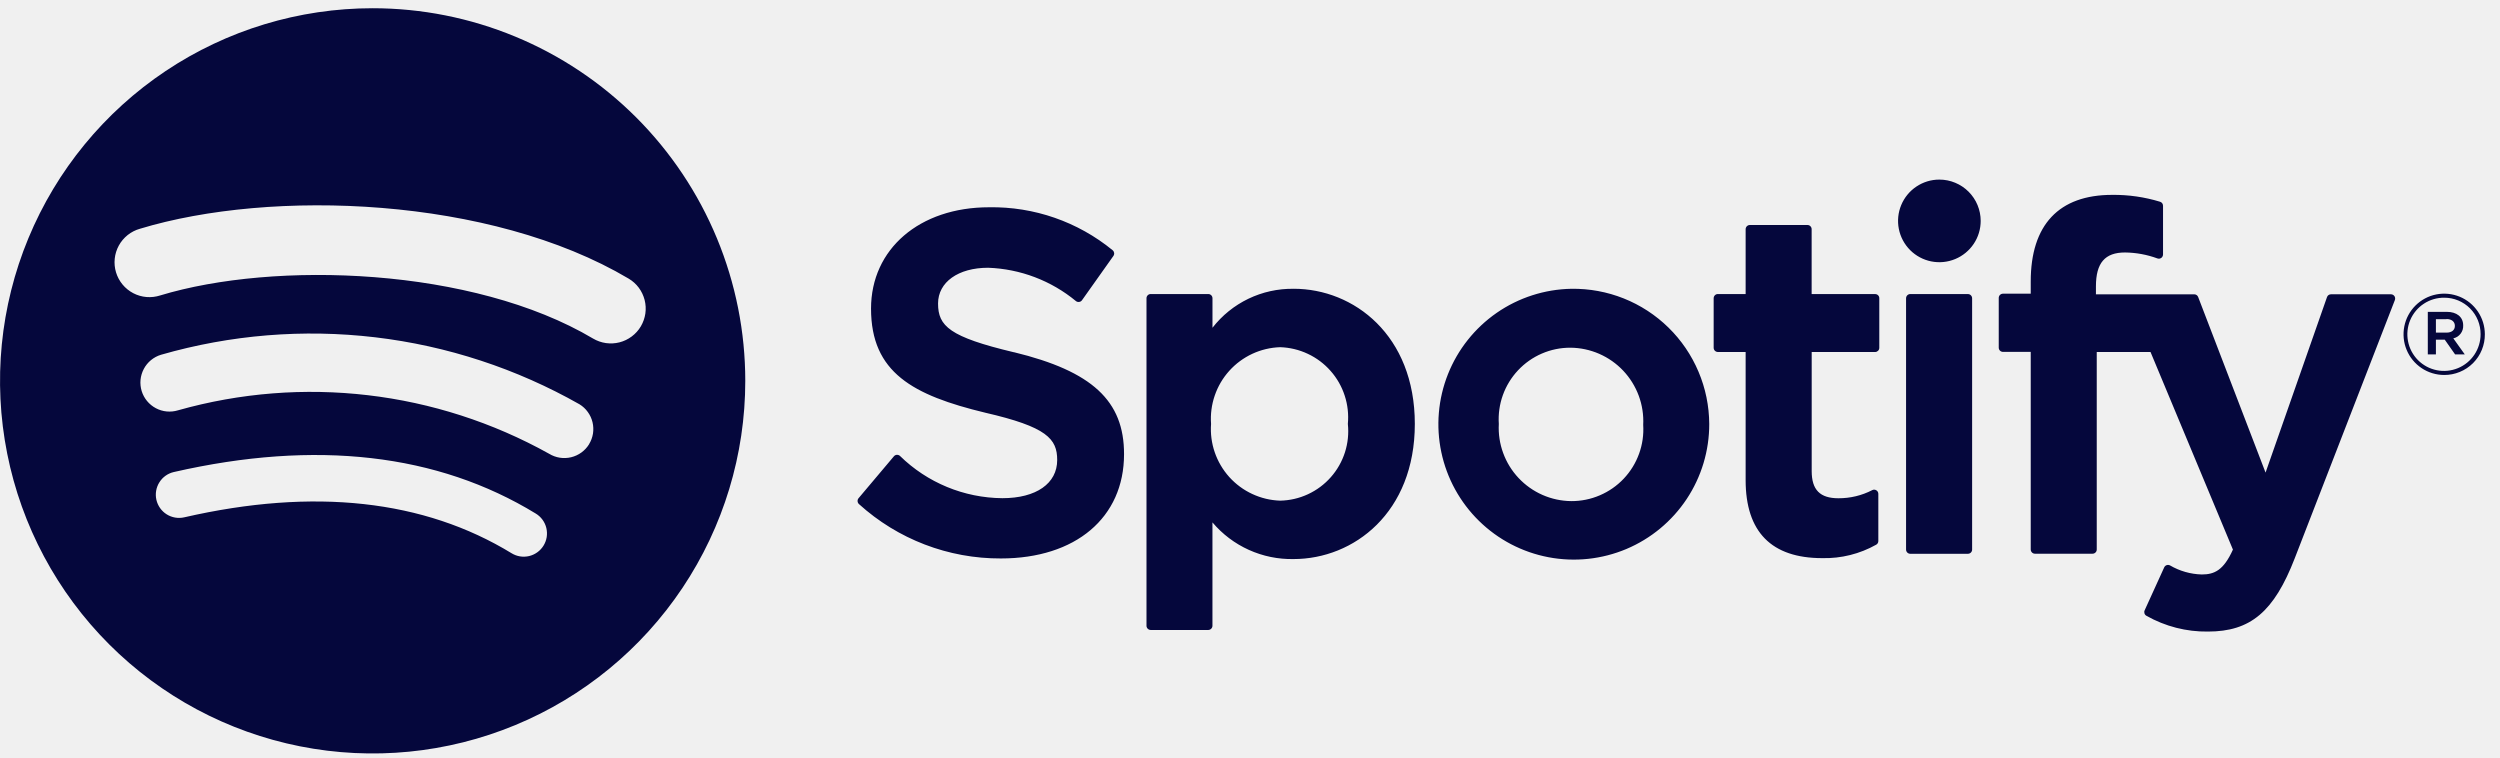
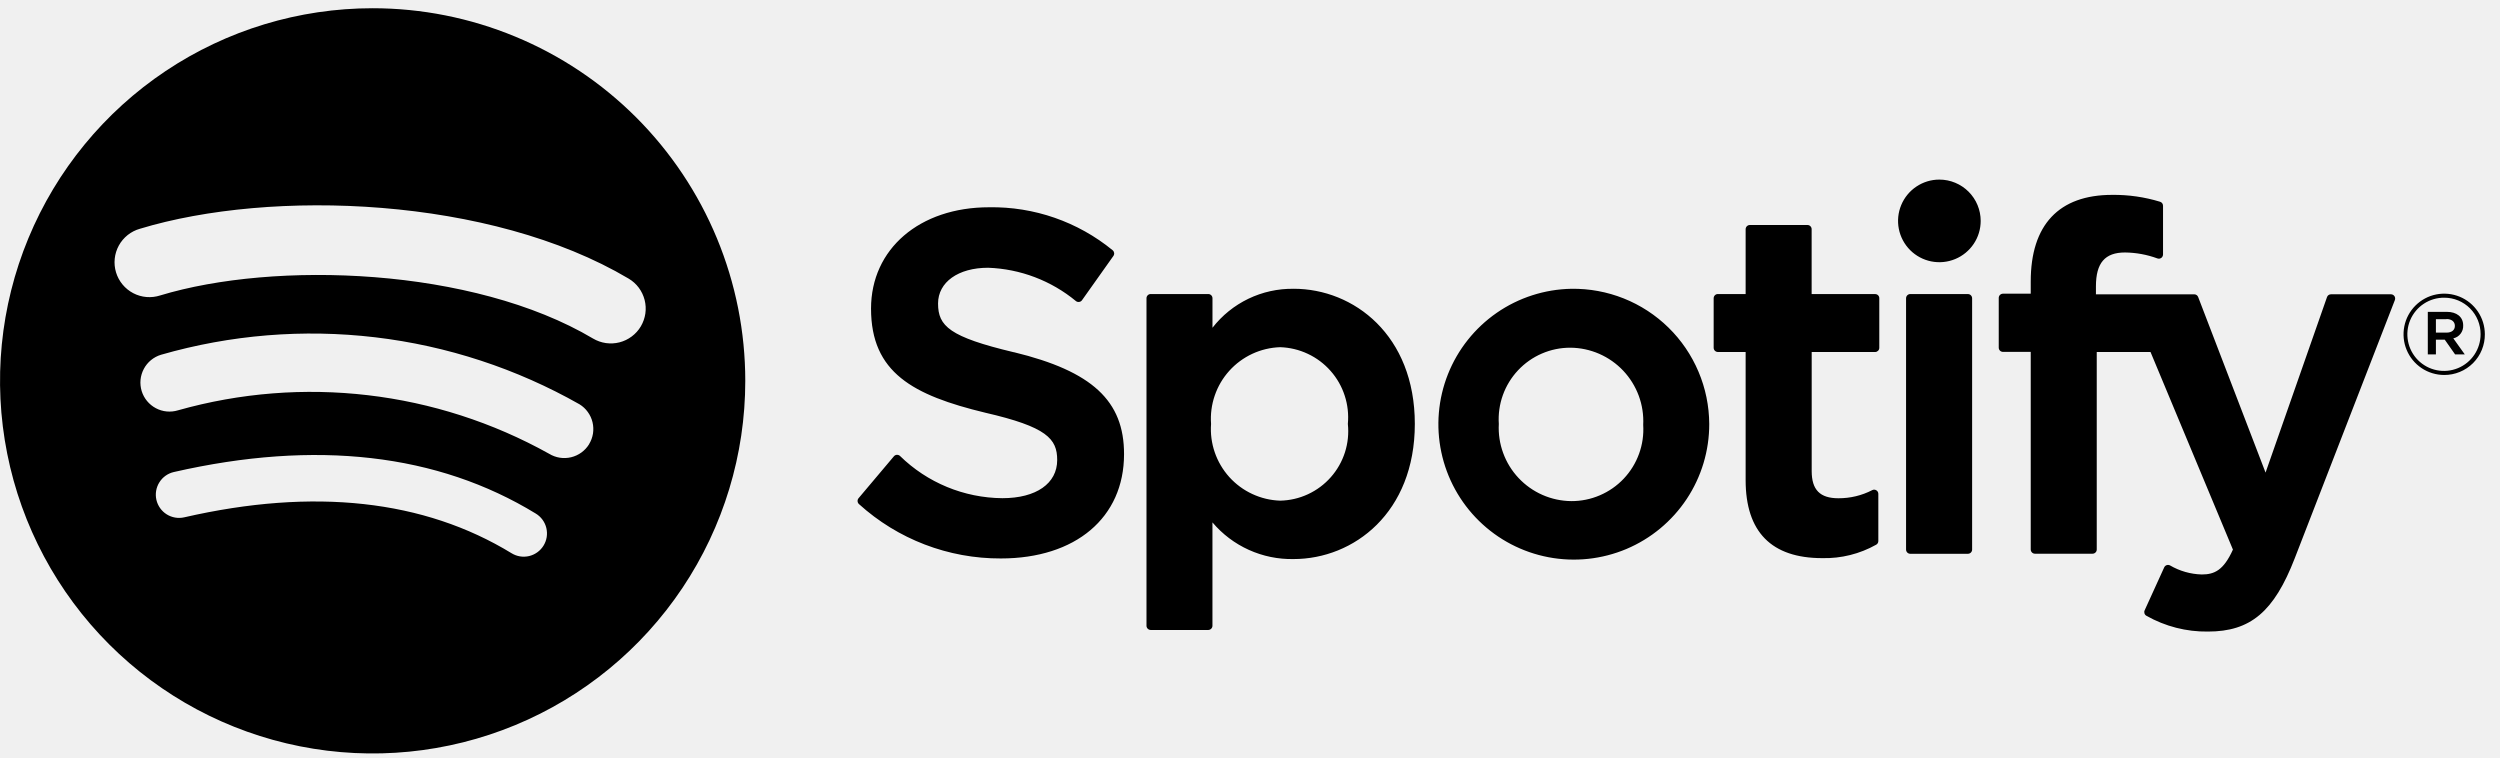
<svg xmlns="http://www.w3.org/2000/svg" width="99" height="30" viewBox="0 0 99 30" fill="none">
  <g clip-path="url(#clip0_66_1034)">
-     <path d="M14.756 0.326C11.838 0.326 8.985 1.191 6.558 2.813C4.132 4.435 2.241 6.739 1.124 9.435C0.007 12.132 -0.285 15.099 0.285 17.961C0.854 20.823 2.26 23.453 4.323 25.516C6.387 27.58 9.016 28.985 11.879 29.554C14.741 30.123 17.708 29.831 20.404 28.714C23.1 27.598 25.405 25.706 27.026 23.28C28.648 20.853 29.513 18 29.513 15.082C29.513 13.144 29.131 11.225 28.39 9.435C27.648 7.644 26.561 6.018 25.191 4.647C23.82 3.277 22.194 2.19 20.403 1.449C18.613 0.707 16.694 0.326 14.756 0.326ZM21.523 21.608C21.46 21.71 21.377 21.8 21.279 21.87C21.181 21.941 21.07 21.992 20.953 22.02C20.835 22.048 20.713 22.052 20.594 22.033C20.475 22.014 20.361 21.971 20.258 21.908C16.793 19.792 12.432 19.308 7.295 20.486C7.057 20.54 6.807 20.497 6.601 20.368C6.394 20.238 6.248 20.031 6.193 19.793C6.139 19.555 6.182 19.306 6.312 19.099C6.441 18.892 6.648 18.746 6.886 18.692C12.507 17.408 17.329 17.961 21.218 20.338C21.322 20.401 21.412 20.484 21.484 20.582C21.555 20.68 21.607 20.791 21.635 20.909C21.663 21.027 21.668 21.15 21.649 21.27C21.63 21.39 21.587 21.504 21.523 21.608ZM23.329 17.59C23.169 17.85 22.913 18.036 22.617 18.107C22.32 18.178 22.007 18.129 21.747 17.97C17.268 15.473 11.982 14.854 7.047 16.249C6.755 16.338 6.44 16.308 6.171 16.164C5.901 16.021 5.7 15.777 5.61 15.485C5.521 15.193 5.552 14.878 5.695 14.609C5.838 14.339 6.082 14.138 6.374 14.049C9.128 13.256 12.012 13.021 14.858 13.357C17.704 13.694 20.454 14.595 22.947 16.009C23.076 16.088 23.188 16.191 23.276 16.314C23.365 16.436 23.429 16.574 23.464 16.721C23.499 16.868 23.505 17.02 23.482 17.17C23.458 17.319 23.405 17.462 23.326 17.591L23.329 17.59ZM23.484 13.406C18.728 10.581 10.884 10.321 6.341 11.7C6.166 11.756 5.982 11.777 5.8 11.762C5.617 11.746 5.439 11.695 5.277 11.61C5.114 11.525 4.97 11.408 4.853 11.267C4.736 11.126 4.648 10.962 4.595 10.787C4.542 10.611 4.524 10.427 4.543 10.245C4.562 10.062 4.617 9.885 4.705 9.724C4.793 9.563 4.913 9.422 5.056 9.307C5.2 9.193 5.364 9.109 5.541 9.059C10.753 7.477 19.418 7.782 24.894 11.033C25.05 11.125 25.186 11.247 25.295 11.392C25.403 11.537 25.482 11.703 25.527 11.878C25.572 12.054 25.582 12.236 25.556 12.416C25.53 12.595 25.469 12.768 25.377 12.924C25.285 13.08 25.162 13.216 25.017 13.324C24.872 13.433 24.707 13.512 24.532 13.557C24.356 13.602 24.173 13.611 23.994 13.586C23.814 13.56 23.642 13.499 23.486 13.407L23.484 13.406ZM40.147 13.949C37.599 13.341 37.147 12.915 37.147 12.019C37.147 11.172 37.947 10.603 39.129 10.603C40.404 10.648 41.628 11.113 42.611 11.926C42.629 11.939 42.649 11.948 42.671 11.954C42.692 11.959 42.715 11.96 42.737 11.956C42.759 11.953 42.78 11.945 42.799 11.934C42.818 11.922 42.834 11.907 42.847 11.889L44.091 10.135C44.116 10.1 44.126 10.057 44.12 10.015C44.114 9.973 44.092 9.934 44.059 9.908C42.68 8.78 40.947 8.178 39.166 8.208C36.415 8.208 34.493 9.859 34.493 12.221C34.493 14.754 36.151 15.651 39.016 16.343C41.453 16.905 41.865 17.375 41.865 18.216C41.865 19.148 41.033 19.728 39.694 19.728C38.175 19.716 36.72 19.115 35.636 18.052C35.602 18.023 35.558 18.008 35.514 18.011C35.492 18.012 35.47 18.018 35.451 18.028C35.431 18.038 35.413 18.052 35.399 18.069L33.999 19.729C33.971 19.762 33.957 19.805 33.96 19.848C33.963 19.892 33.983 19.933 34.015 19.962C35.553 21.355 37.557 22.123 39.633 22.115C42.597 22.115 44.512 20.496 44.512 17.988C44.517 15.872 43.25 14.7 40.147 13.946H40.142L40.147 13.949ZM51.223 11.436C50.605 11.428 49.994 11.563 49.437 11.83C48.881 12.098 48.393 12.491 48.014 12.979V11.811C48.014 11.789 48.01 11.767 48.002 11.747C47.993 11.727 47.981 11.708 47.966 11.693C47.95 11.677 47.932 11.665 47.912 11.656C47.892 11.648 47.87 11.644 47.848 11.644H45.567C45.545 11.644 45.523 11.648 45.503 11.656C45.483 11.665 45.465 11.677 45.449 11.693C45.434 11.708 45.422 11.727 45.413 11.747C45.405 11.767 45.401 11.789 45.401 11.811V24.78C45.401 24.824 45.418 24.866 45.45 24.897C45.481 24.929 45.523 24.946 45.567 24.947H47.847C47.891 24.946 47.933 24.929 47.964 24.897C47.995 24.866 48.013 24.824 48.013 24.78V20.687C48.406 21.152 48.898 21.524 49.454 21.775C50.009 22.026 50.613 22.15 51.222 22.139C53.61 22.139 56.027 20.301 56.027 16.788C56.027 13.275 53.613 11.435 51.227 11.435L51.223 11.436ZM53.375 16.788C53.415 17.166 53.376 17.549 53.26 17.912C53.144 18.275 52.954 18.61 52.702 18.895C52.45 19.181 52.142 19.411 51.796 19.571C51.451 19.732 51.076 19.818 50.695 19.826C50.313 19.814 49.938 19.724 49.592 19.563C49.245 19.403 48.935 19.173 48.679 18.89C48.424 18.606 48.228 18.273 48.104 17.912C47.98 17.551 47.93 17.169 47.958 16.788C47.93 16.407 47.98 16.024 48.104 15.663C48.228 15.301 48.423 14.969 48.679 14.685C48.935 14.401 49.245 14.172 49.591 14.011C49.938 13.85 50.313 13.761 50.695 13.749C51.074 13.761 51.447 13.85 51.79 14.012C52.134 14.173 52.44 14.403 52.691 14.688C52.943 14.972 53.133 15.305 53.25 15.666C53.368 16.027 53.41 16.408 53.375 16.786V16.788ZM62.222 11.436C61.165 11.456 60.138 11.787 59.269 12.389C58.401 12.991 57.729 13.836 57.339 14.818C56.949 15.8 56.857 16.876 57.077 17.91C57.296 18.943 57.815 19.89 58.57 20.629C59.325 21.369 60.282 21.869 61.32 22.066C62.358 22.264 63.432 22.15 64.406 21.74C65.379 21.329 66.21 20.64 66.794 19.759C67.378 18.878 67.688 17.845 67.686 16.788C67.682 16.076 67.538 15.373 67.26 14.718C66.983 14.063 66.579 13.469 66.071 12.972C65.563 12.474 64.961 12.082 64.3 11.818C63.639 11.555 62.933 11.425 62.222 11.436ZM62.222 19.844C61.83 19.84 61.443 19.757 61.085 19.6C60.726 19.443 60.403 19.214 60.135 18.929C59.866 18.643 59.659 18.306 59.525 17.938C59.39 17.57 59.332 17.179 59.353 16.788C59.328 16.4 59.382 16.012 59.513 15.647C59.644 15.281 59.849 14.947 60.114 14.664C60.38 14.381 60.7 14.155 61.057 14.001C61.413 13.847 61.797 13.768 62.185 13.769C62.578 13.771 62.966 13.854 63.326 14.01C63.686 14.167 64.011 14.395 64.281 14.681C64.55 14.967 64.759 15.304 64.895 15.672C65.031 16.041 65.091 16.433 65.071 16.826C65.095 17.214 65.04 17.603 64.907 17.969C64.775 18.335 64.569 18.67 64.302 18.953C64.035 19.236 63.712 19.461 63.354 19.614C62.997 19.768 62.611 19.846 62.222 19.844ZM74.252 11.644H71.741V9.077C71.741 9.055 71.737 9.033 71.729 9.013C71.72 8.993 71.708 8.974 71.693 8.959C71.677 8.943 71.659 8.931 71.639 8.922C71.618 8.914 71.597 8.91 71.575 8.91H69.294C69.25 8.91 69.207 8.928 69.176 8.959C69.145 8.99 69.127 9.032 69.127 9.077V11.644H68.027C68.005 11.644 67.983 11.648 67.963 11.656C67.943 11.665 67.925 11.677 67.909 11.693C67.894 11.708 67.882 11.727 67.873 11.747C67.865 11.767 67.861 11.789 67.861 11.811V13.772C67.861 13.816 67.878 13.858 67.909 13.889C67.941 13.921 67.983 13.938 68.027 13.939H69.127V19.013C69.127 21.062 70.147 22.102 72.161 22.102C72.908 22.12 73.646 21.936 74.297 21.57C74.323 21.556 74.344 21.535 74.359 21.509C74.374 21.484 74.382 21.455 74.382 21.426V19.557C74.382 19.528 74.375 19.501 74.361 19.476C74.347 19.451 74.327 19.43 74.303 19.416C74.279 19.4 74.251 19.392 74.223 19.39C74.195 19.389 74.166 19.395 74.141 19.409C73.727 19.623 73.268 19.733 72.802 19.731C72.071 19.731 71.743 19.398 71.743 18.654V13.94H74.254C74.276 13.94 74.297 13.935 74.318 13.927C74.338 13.918 74.356 13.906 74.372 13.891C74.387 13.875 74.399 13.857 74.408 13.836C74.416 13.816 74.42 13.795 74.42 13.773V11.813C74.421 11.791 74.417 11.769 74.409 11.749C74.401 11.728 74.389 11.71 74.374 11.694C74.358 11.679 74.34 11.666 74.32 11.658C74.3 11.65 74.278 11.645 74.256 11.646L74.252 11.644ZM82.999 11.654V11.339C82.999 10.412 83.355 9.998 84.151 9.998C84.59 10.003 85.025 10.083 85.437 10.235C85.462 10.243 85.489 10.245 85.515 10.242C85.541 10.238 85.566 10.227 85.588 10.212C85.609 10.196 85.626 10.176 85.638 10.152C85.65 10.128 85.656 10.102 85.656 10.076V8.149C85.656 8.113 85.645 8.078 85.624 8.049C85.603 8.02 85.572 7.999 85.538 7.989C84.922 7.801 84.281 7.709 83.638 7.717C81.532 7.717 80.417 8.904 80.417 11.147V11.63H79.317C79.273 11.63 79.231 11.648 79.199 11.679C79.168 11.71 79.15 11.752 79.15 11.797V13.768C79.15 13.812 79.168 13.854 79.199 13.886C79.231 13.917 79.273 13.934 79.317 13.935H80.417V21.76C80.417 21.804 80.435 21.846 80.466 21.878C80.497 21.909 80.54 21.927 80.584 21.927H82.864C82.886 21.927 82.908 21.923 82.928 21.914C82.948 21.906 82.967 21.894 82.982 21.878C82.998 21.863 83.01 21.844 83.019 21.824C83.027 21.803 83.031 21.782 83.031 21.76V13.94H85.161L88.424 21.764C88.054 22.585 87.689 22.749 87.192 22.749C86.749 22.738 86.316 22.614 85.934 22.391C85.893 22.37 85.846 22.366 85.802 22.379C85.78 22.386 85.76 22.398 85.743 22.413C85.725 22.429 85.711 22.448 85.702 22.469L84.928 24.169C84.91 24.207 84.908 24.251 84.921 24.291C84.934 24.332 84.963 24.366 85 24.386C85.742 24.806 86.582 25.022 87.435 25.01C89.12 25.01 90.052 24.224 90.871 22.11L94.837 11.882C94.847 11.857 94.85 11.829 94.847 11.803C94.845 11.776 94.835 11.75 94.82 11.728C94.805 11.705 94.785 11.687 94.761 11.674C94.737 11.661 94.711 11.654 94.684 11.654H92.308C92.273 11.653 92.239 11.664 92.21 11.684C92.182 11.704 92.16 11.733 92.149 11.766L89.716 18.715L87.047 11.762C87.035 11.73 87.014 11.703 86.986 11.684C86.959 11.665 86.926 11.655 86.892 11.655H82.992L82.999 11.654ZM77.928 11.644H75.647C75.603 11.644 75.561 11.662 75.529 11.693C75.498 11.724 75.48 11.767 75.48 11.811V21.763C75.48 21.785 75.484 21.806 75.493 21.827C75.501 21.847 75.513 21.865 75.529 21.881C75.544 21.896 75.563 21.909 75.583 21.917C75.603 21.925 75.625 21.93 75.647 21.93H77.929C77.951 21.93 77.973 21.925 77.993 21.917C78.013 21.909 78.032 21.896 78.047 21.881C78.063 21.865 78.075 21.847 78.083 21.827C78.092 21.806 78.096 21.785 78.096 21.763V11.812C78.096 11.767 78.078 11.725 78.047 11.694C78.016 11.662 77.973 11.645 77.929 11.645L77.928 11.644ZM76.8 7.112C76.476 7.111 76.16 7.207 75.891 7.387C75.622 7.566 75.412 7.822 75.288 8.121C75.164 8.42 75.131 8.748 75.194 9.066C75.257 9.383 75.413 9.675 75.641 9.904C75.87 10.133 76.162 10.289 76.479 10.352C76.796 10.415 77.125 10.383 77.424 10.259C77.723 10.136 77.979 9.926 78.159 9.657C78.339 9.389 78.435 9.072 78.435 8.749C78.435 8.534 78.393 8.321 78.311 8.123C78.229 7.924 78.108 7.744 77.957 7.592C77.805 7.44 77.624 7.319 77.426 7.237C77.228 7.154 77.015 7.112 76.8 7.112ZM96.786 14.849C96.468 14.848 96.157 14.753 95.893 14.576C95.629 14.399 95.423 14.147 95.302 13.853C95.18 13.559 95.149 13.236 95.211 12.924C95.273 12.612 95.426 12.326 95.651 12.101C95.876 11.876 96.162 11.722 96.474 11.66C96.786 11.598 97.109 11.629 97.404 11.75C97.698 11.871 97.949 12.077 98.126 12.341C98.304 12.605 98.399 12.916 98.4 13.234C98.402 13.446 98.362 13.657 98.281 13.854C98.201 14.051 98.082 14.229 97.932 14.38C97.781 14.53 97.603 14.649 97.406 14.729C97.209 14.81 96.999 14.851 96.786 14.849ZM96.795 11.789C96.507 11.786 96.225 11.869 95.985 12.027C95.745 12.184 95.557 12.41 95.445 12.675C95.333 12.94 95.303 13.232 95.358 13.515C95.412 13.797 95.55 14.057 95.752 14.261C95.955 14.465 96.214 14.604 96.496 14.66C96.778 14.717 97.07 14.688 97.336 14.578C97.602 14.468 97.829 14.281 97.988 14.042C98.147 13.803 98.232 13.521 98.231 13.234C98.232 13.044 98.196 12.857 98.124 12.681C98.053 12.506 97.947 12.347 97.814 12.213C97.68 12.078 97.521 11.972 97.347 11.899C97.172 11.826 96.984 11.789 96.795 11.789ZM97.151 13.399L97.606 14.035H97.222L96.813 13.452H96.462V14.035H96.141V12.349H96.892C97.285 12.349 97.542 12.549 97.542 12.887C97.548 13.004 97.512 13.12 97.441 13.213C97.37 13.307 97.268 13.373 97.153 13.399H97.151ZM96.88 12.639H96.462V13.172H96.88C97.088 13.172 97.213 13.072 97.213 12.905C97.213 12.738 97.087 12.634 96.879 12.634L96.88 12.639Z" fill="#05073C" />
+     <path d="M14.756 0.326C11.838 0.326 8.985 1.191 6.558 2.813C4.132 4.435 2.241 6.739 1.124 9.435C0.007 12.132 -0.285 15.099 0.285 17.961C0.854 20.823 2.26 23.453 4.323 25.516C6.387 27.58 9.016 28.985 11.879 29.554C14.741 30.123 17.708 29.831 20.404 28.714C23.1 27.598 25.405 25.706 27.026 23.28C28.648 20.853 29.513 18 29.513 15.082C29.513 13.144 29.131 11.225 28.39 9.435C27.648 7.644 26.561 6.018 25.191 4.647C23.82 3.277 22.194 2.19 20.403 1.449C18.613 0.707 16.694 0.326 14.756 0.326ZM21.523 21.608C21.46 21.71 21.377 21.8 21.279 21.87C21.181 21.941 21.07 21.992 20.953 22.02C20.835 22.048 20.713 22.052 20.594 22.033C20.475 22.014 20.361 21.971 20.258 21.908C16.793 19.792 12.432 19.308 7.295 20.486C7.057 20.54 6.807 20.497 6.601 20.368C6.394 20.238 6.248 20.031 6.193 19.793C6.139 19.555 6.182 19.306 6.312 19.099C6.441 18.892 6.648 18.746 6.886 18.692C12.507 17.408 17.329 17.961 21.218 20.338C21.322 20.401 21.412 20.484 21.484 20.582C21.555 20.68 21.607 20.791 21.635 20.909C21.663 21.027 21.668 21.15 21.649 21.27C21.63 21.39 21.587 21.504 21.523 21.608ZM23.329 17.59C23.169 17.85 22.913 18.036 22.617 18.107C22.32 18.178 22.007 18.129 21.747 17.97C17.268 15.473 11.982 14.854 7.047 16.249C6.755 16.338 6.44 16.308 6.171 16.164C5.901 16.021 5.7 15.777 5.61 15.485C5.521 15.193 5.552 14.878 5.695 14.609C5.838 14.339 6.082 14.138 6.374 14.049C9.128 13.256 12.012 13.021 14.858 13.357C17.704 13.694 20.454 14.595 22.947 16.009C23.076 16.088 23.188 16.191 23.276 16.314C23.365 16.436 23.429 16.574 23.464 16.721C23.499 16.868 23.505 17.02 23.482 17.17C23.458 17.319 23.405 17.462 23.326 17.591L23.329 17.59ZM23.484 13.406C18.728 10.581 10.884 10.321 6.341 11.7C6.166 11.756 5.982 11.777 5.8 11.762C5.617 11.746 5.439 11.695 5.277 11.61C5.114 11.525 4.97 11.408 4.853 11.267C4.736 11.126 4.648 10.962 4.595 10.787C4.542 10.611 4.524 10.427 4.543 10.245C4.562 10.062 4.617 9.885 4.705 9.724C4.793 9.563 4.913 9.422 5.056 9.307C5.2 9.193 5.364 9.109 5.541 9.059C10.753 7.477 19.418 7.782 24.894 11.033C25.05 11.125 25.186 11.247 25.295 11.392C25.403 11.537 25.482 11.703 25.527 11.878C25.572 12.054 25.582 12.236 25.556 12.416C25.53 12.595 25.469 12.768 25.377 12.924C25.285 13.08 25.162 13.216 25.017 13.324C24.872 13.433 24.707 13.512 24.532 13.557C24.356 13.602 24.173 13.611 23.994 13.586C23.814 13.56 23.642 13.499 23.486 13.407L23.484 13.406ZM40.147 13.949C37.599 13.341 37.147 12.915 37.147 12.019C37.147 11.172 37.947 10.603 39.129 10.603C40.404 10.648 41.628 11.113 42.611 11.926C42.629 11.939 42.649 11.948 42.671 11.954C42.692 11.959 42.715 11.96 42.737 11.956C42.759 11.953 42.78 11.945 42.799 11.934C42.818 11.922 42.834 11.907 42.847 11.889L44.091 10.135C44.116 10.1 44.126 10.057 44.12 10.015C44.114 9.973 44.092 9.934 44.059 9.908C42.68 8.78 40.947 8.178 39.166 8.208C36.415 8.208 34.493 9.859 34.493 12.221C34.493 14.754 36.151 15.651 39.016 16.343C41.453 16.905 41.865 17.375 41.865 18.216C41.865 19.148 41.033 19.728 39.694 19.728C38.175 19.716 36.72 19.115 35.636 18.052C35.602 18.023 35.558 18.008 35.514 18.011C35.492 18.012 35.47 18.018 35.451 18.028C35.431 18.038 35.413 18.052 35.399 18.069L33.999 19.729C33.971 19.762 33.957 19.805 33.96 19.848C33.963 19.892 33.983 19.933 34.015 19.962C35.553 21.355 37.557 22.123 39.633 22.115C42.597 22.115 44.512 20.496 44.512 17.988C44.517 15.872 43.25 14.7 40.147 13.946H40.142L40.147 13.949ZM51.223 11.436C50.605 11.428 49.994 11.563 49.437 11.83C48.881 12.098 48.393 12.491 48.014 12.979V11.811C48.014 11.789 48.01 11.767 48.002 11.747C47.993 11.727 47.981 11.708 47.966 11.693C47.95 11.677 47.932 11.665 47.912 11.656C47.892 11.648 47.87 11.644 47.848 11.644H45.567C45.545 11.644 45.523 11.648 45.503 11.656C45.483 11.665 45.465 11.677 45.449 11.693C45.434 11.708 45.422 11.727 45.413 11.747C45.405 11.767 45.401 11.789 45.401 11.811V24.78C45.401 24.824 45.418 24.866 45.45 24.897C45.481 24.929 45.523 24.946 45.567 24.947H47.847C47.891 24.946 47.933 24.929 47.964 24.897C47.995 24.866 48.013 24.824 48.013 24.78V20.687C48.406 21.152 48.898 21.524 49.454 21.775C50.009 22.026 50.613 22.15 51.222 22.139C53.61 22.139 56.027 20.301 56.027 16.788C56.027 13.275 53.613 11.435 51.227 11.435L51.223 11.436ZM53.375 16.788C53.415 17.166 53.376 17.549 53.26 17.912C53.144 18.275 52.954 18.61 52.702 18.895C52.45 19.181 52.142 19.411 51.796 19.571C51.451 19.732 51.076 19.818 50.695 19.826C50.313 19.814 49.938 19.724 49.592 19.563C49.245 19.403 48.935 19.173 48.679 18.89C48.424 18.606 48.228 18.273 48.104 17.912C47.98 17.551 47.93 17.169 47.958 16.788C47.93 16.407 47.98 16.024 48.104 15.663C48.228 15.301 48.423 14.969 48.679 14.685C48.935 14.401 49.245 14.172 49.591 14.011C49.938 13.85 50.313 13.761 50.695 13.749C51.074 13.761 51.447 13.85 51.79 14.012C52.134 14.173 52.44 14.403 52.691 14.688C52.943 14.972 53.133 15.305 53.25 15.666C53.368 16.027 53.41 16.408 53.375 16.786V16.788ZM62.222 11.436C61.165 11.456 60.138 11.787 59.269 12.389C58.401 12.991 57.729 13.836 57.339 14.818C56.949 15.8 56.857 16.876 57.077 17.91C57.296 18.943 57.815 19.89 58.57 20.629C59.325 21.369 60.282 21.869 61.32 22.066C62.358 22.264 63.432 22.15 64.406 21.74C65.379 21.329 66.21 20.64 66.794 19.759C67.378 18.878 67.688 17.845 67.686 16.788C67.682 16.076 67.538 15.373 67.26 14.718C66.983 14.063 66.579 13.469 66.071 12.972C65.563 12.474 64.961 12.082 64.3 11.818C63.639 11.555 62.933 11.425 62.222 11.436ZM62.222 19.844C61.83 19.84 61.443 19.757 61.085 19.6C60.726 19.443 60.403 19.214 60.135 18.929C59.866 18.643 59.659 18.306 59.525 17.938C59.39 17.57 59.332 17.179 59.353 16.788C59.328 16.4 59.382 16.012 59.513 15.647C59.644 15.281 59.849 14.947 60.114 14.664C60.38 14.381 60.7 14.155 61.057 14.001C61.413 13.847 61.797 13.768 62.185 13.769C62.578 13.771 62.966 13.854 63.326 14.01C63.686 14.167 64.011 14.395 64.281 14.681C64.55 14.967 64.759 15.304 64.895 15.672C65.031 16.041 65.091 16.433 65.071 16.826C65.095 17.214 65.04 17.603 64.907 17.969C64.775 18.335 64.569 18.67 64.302 18.953C64.035 19.236 63.712 19.461 63.354 19.614C62.997 19.768 62.611 19.846 62.222 19.844ZM74.252 11.644H71.741V9.077C71.741 9.055 71.737 9.033 71.729 9.013C71.72 8.993 71.708 8.974 71.693 8.959C71.677 8.943 71.659 8.931 71.639 8.922C71.618 8.914 71.597 8.91 71.575 8.91H69.294C69.25 8.91 69.207 8.928 69.176 8.959C69.145 8.99 69.127 9.032 69.127 9.077V11.644H68.027C68.005 11.644 67.983 11.648 67.963 11.656C67.943 11.665 67.925 11.677 67.909 11.693C67.894 11.708 67.882 11.727 67.873 11.747C67.865 11.767 67.861 11.789 67.861 11.811V13.772C67.861 13.816 67.878 13.858 67.909 13.889C67.941 13.921 67.983 13.938 68.027 13.939H69.127V19.013C69.127 21.062 70.147 22.102 72.161 22.102C72.908 22.12 73.646 21.936 74.297 21.57C74.323 21.556 74.344 21.535 74.359 21.509C74.374 21.484 74.382 21.455 74.382 21.426V19.557C74.382 19.528 74.375 19.501 74.361 19.476C74.347 19.451 74.327 19.43 74.303 19.416C74.279 19.4 74.251 19.392 74.223 19.39C74.195 19.389 74.166 19.395 74.141 19.409C73.727 19.623 73.268 19.733 72.802 19.731C72.071 19.731 71.743 19.398 71.743 18.654V13.94H74.254C74.276 13.94 74.297 13.935 74.318 13.927C74.338 13.918 74.356 13.906 74.372 13.891C74.387 13.875 74.399 13.857 74.408 13.836C74.416 13.816 74.42 13.795 74.42 13.773V11.813C74.421 11.791 74.417 11.769 74.409 11.749C74.401 11.728 74.389 11.71 74.374 11.694C74.358 11.679 74.34 11.666 74.32 11.658C74.3 11.65 74.278 11.645 74.256 11.646L74.252 11.644ZM82.999 11.654V11.339C82.999 10.412 83.355 9.998 84.151 9.998C84.59 10.003 85.025 10.083 85.437 10.235C85.462 10.243 85.489 10.245 85.515 10.242C85.541 10.238 85.566 10.227 85.588 10.212C85.609 10.196 85.626 10.176 85.638 10.152C85.65 10.128 85.656 10.102 85.656 10.076V8.149C85.656 8.113 85.645 8.078 85.624 8.049C85.603 8.02 85.572 7.999 85.538 7.989C84.922 7.801 84.281 7.709 83.638 7.717C81.532 7.717 80.417 8.904 80.417 11.147V11.63H79.317C79.273 11.63 79.231 11.648 79.199 11.679C79.168 11.71 79.15 11.752 79.15 11.797V13.768C79.15 13.812 79.168 13.854 79.199 13.886C79.231 13.917 79.273 13.934 79.317 13.935H80.417V21.76C80.417 21.804 80.435 21.846 80.466 21.878C80.497 21.909 80.54 21.927 80.584 21.927H82.864C82.886 21.927 82.908 21.923 82.928 21.914C82.948 21.906 82.967 21.894 82.982 21.878C82.998 21.863 83.01 21.844 83.019 21.824C83.027 21.803 83.031 21.782 83.031 21.76V13.94H85.161L88.424 21.764C88.054 22.585 87.689 22.749 87.192 22.749C86.749 22.738 86.316 22.614 85.934 22.391C85.893 22.37 85.846 22.366 85.802 22.379C85.78 22.386 85.76 22.398 85.743 22.413C85.725 22.429 85.711 22.448 85.702 22.469L84.928 24.169C84.91 24.207 84.908 24.251 84.921 24.291C84.934 24.332 84.963 24.366 85 24.386C85.742 24.806 86.582 25.022 87.435 25.01C89.12 25.01 90.052 24.224 90.871 22.11L94.837 11.882C94.847 11.857 94.85 11.829 94.847 11.803C94.845 11.776 94.835 11.75 94.82 11.728C94.805 11.705 94.785 11.687 94.761 11.674C94.737 11.661 94.711 11.654 94.684 11.654H92.308C92.273 11.653 92.239 11.664 92.21 11.684C92.182 11.704 92.16 11.733 92.149 11.766L89.716 18.715L87.047 11.762C87.035 11.73 87.014 11.703 86.986 11.684C86.959 11.665 86.926 11.655 86.892 11.655H82.992L82.999 11.654ZM77.928 11.644H75.647C75.603 11.644 75.561 11.662 75.529 11.693C75.498 11.724 75.48 11.767 75.48 11.811V21.763C75.48 21.785 75.484 21.806 75.493 21.827C75.501 21.847 75.513 21.865 75.529 21.881C75.544 21.896 75.563 21.909 75.583 21.917C75.603 21.925 75.625 21.93 75.647 21.93H77.929C77.951 21.93 77.973 21.925 77.993 21.917C78.013 21.909 78.032 21.896 78.047 21.881C78.063 21.865 78.075 21.847 78.083 21.827C78.092 21.806 78.096 21.785 78.096 21.763V11.812C78.096 11.767 78.078 11.725 78.047 11.694C78.016 11.662 77.973 11.645 77.929 11.645L77.928 11.644ZM76.8 7.112C76.476 7.111 76.16 7.207 75.891 7.387C75.622 7.566 75.412 7.822 75.288 8.121C75.164 8.42 75.131 8.748 75.194 9.066C75.257 9.383 75.413 9.675 75.641 9.904C75.87 10.133 76.162 10.289 76.479 10.352C76.796 10.415 77.125 10.383 77.424 10.259C77.723 10.136 77.979 9.926 78.159 9.657C78.339 9.389 78.435 9.072 78.435 8.749C78.435 8.534 78.393 8.321 78.311 8.123C78.229 7.924 78.108 7.744 77.957 7.592C77.805 7.44 77.624 7.319 77.426 7.237C77.228 7.154 77.015 7.112 76.8 7.112ZM96.786 14.849C96.468 14.848 96.157 14.753 95.893 14.576C95.629 14.399 95.423 14.147 95.302 13.853C95.18 13.559 95.149 13.236 95.211 12.924C95.273 12.612 95.426 12.326 95.651 12.101C95.876 11.876 96.162 11.722 96.474 11.66C96.786 11.598 97.109 11.629 97.404 11.75C97.698 11.871 97.949 12.077 98.126 12.341C98.304 12.605 98.399 12.916 98.4 13.234C98.402 13.446 98.362 13.657 98.281 13.854C98.201 14.051 98.082 14.229 97.932 14.38C97.781 14.53 97.603 14.649 97.406 14.729C97.209 14.81 96.999 14.851 96.786 14.849ZM96.795 11.789C96.507 11.786 96.225 11.869 95.985 12.027C95.745 12.184 95.557 12.41 95.445 12.675C95.333 12.94 95.303 13.232 95.358 13.515C95.412 13.797 95.55 14.057 95.752 14.261C95.955 14.465 96.214 14.604 96.496 14.66C96.778 14.717 97.07 14.688 97.336 14.578C97.602 14.468 97.829 14.281 97.988 14.042C98.147 13.803 98.232 13.521 98.231 13.234C98.232 13.044 98.196 12.857 98.124 12.681C98.053 12.506 97.947 12.347 97.814 12.213C97.68 12.078 97.521 11.972 97.347 11.899C97.172 11.826 96.984 11.789 96.795 11.789ZM97.151 13.399L97.606 14.035H97.222L96.813 13.452H96.462V14.035H96.141V12.349H96.892C97.285 12.349 97.542 12.549 97.542 12.887C97.548 13.004 97.512 13.12 97.441 13.213C97.37 13.307 97.268 13.373 97.153 13.399H97.151ZM96.88 12.639H96.462V13.172H96.88C97.088 13.172 97.213 13.072 97.213 12.905C97.213 12.738 97.087 12.634 96.879 12.634L96.88 12.639Z" fill="#000000" />
  </g>
  <defs>
    <clipPath id="clip0_66_1034">
      <rect width="98.4" height="29.512" fill="white" transform="translate(0 0.325684)" />
    </clipPath>
  </defs>
</svg>
